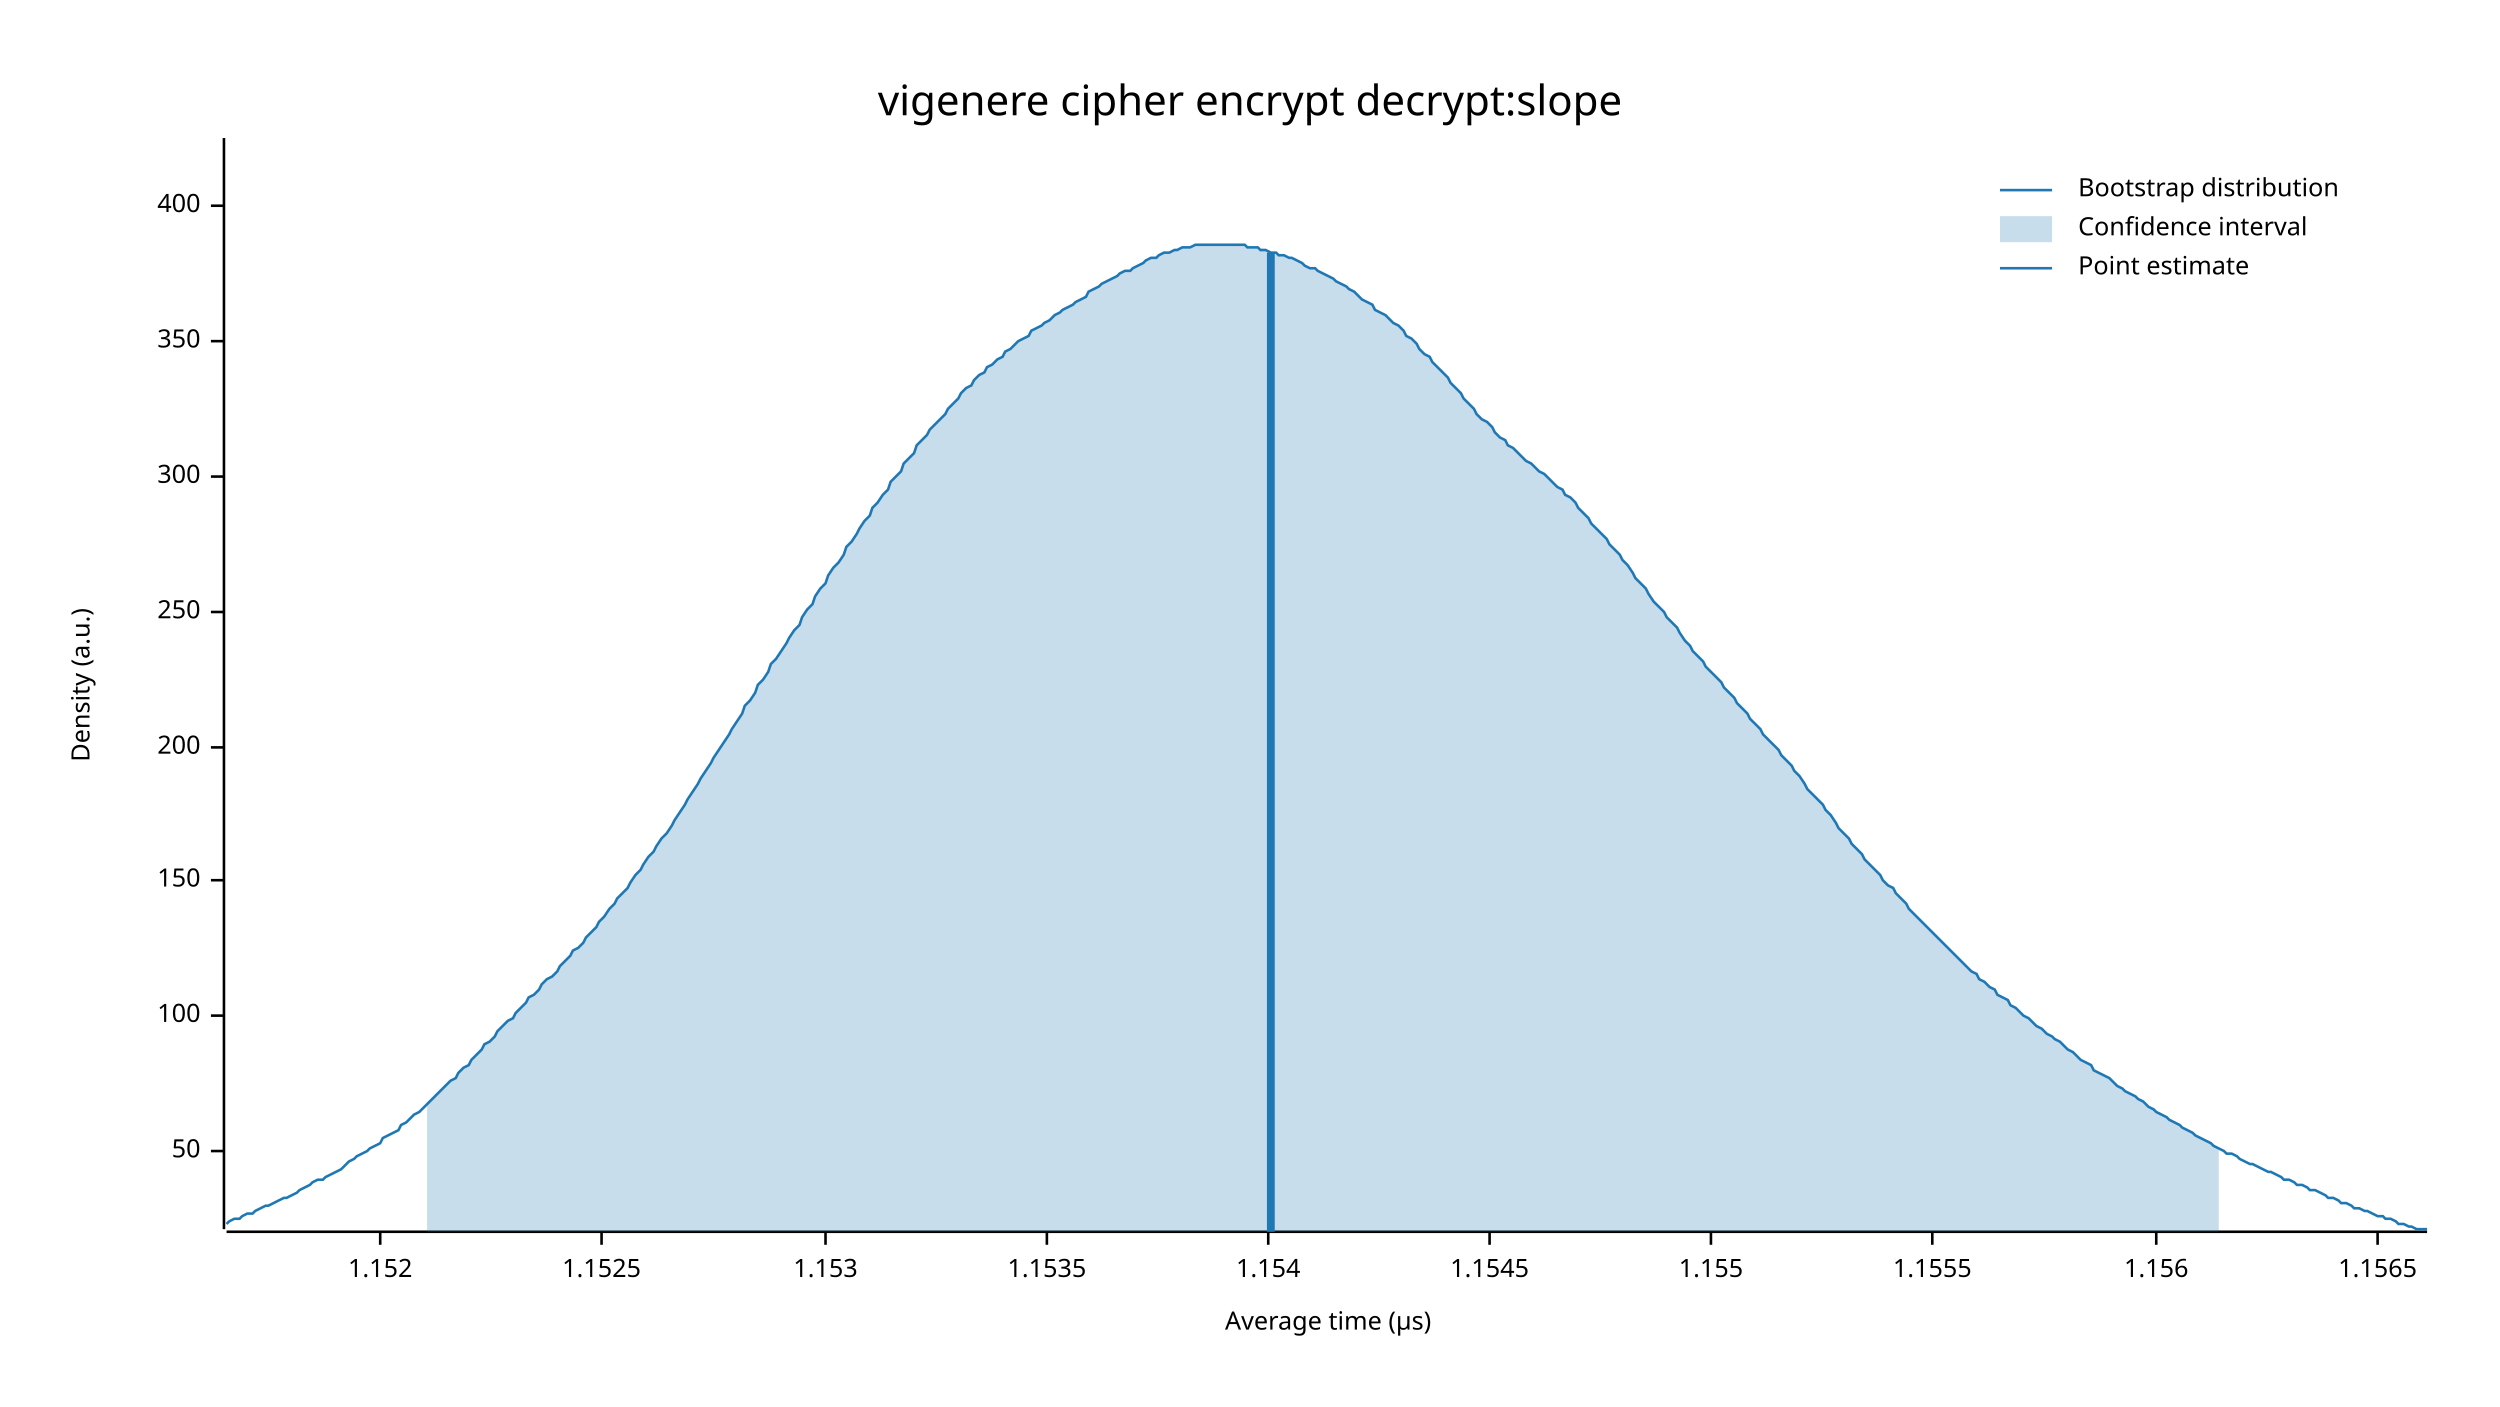
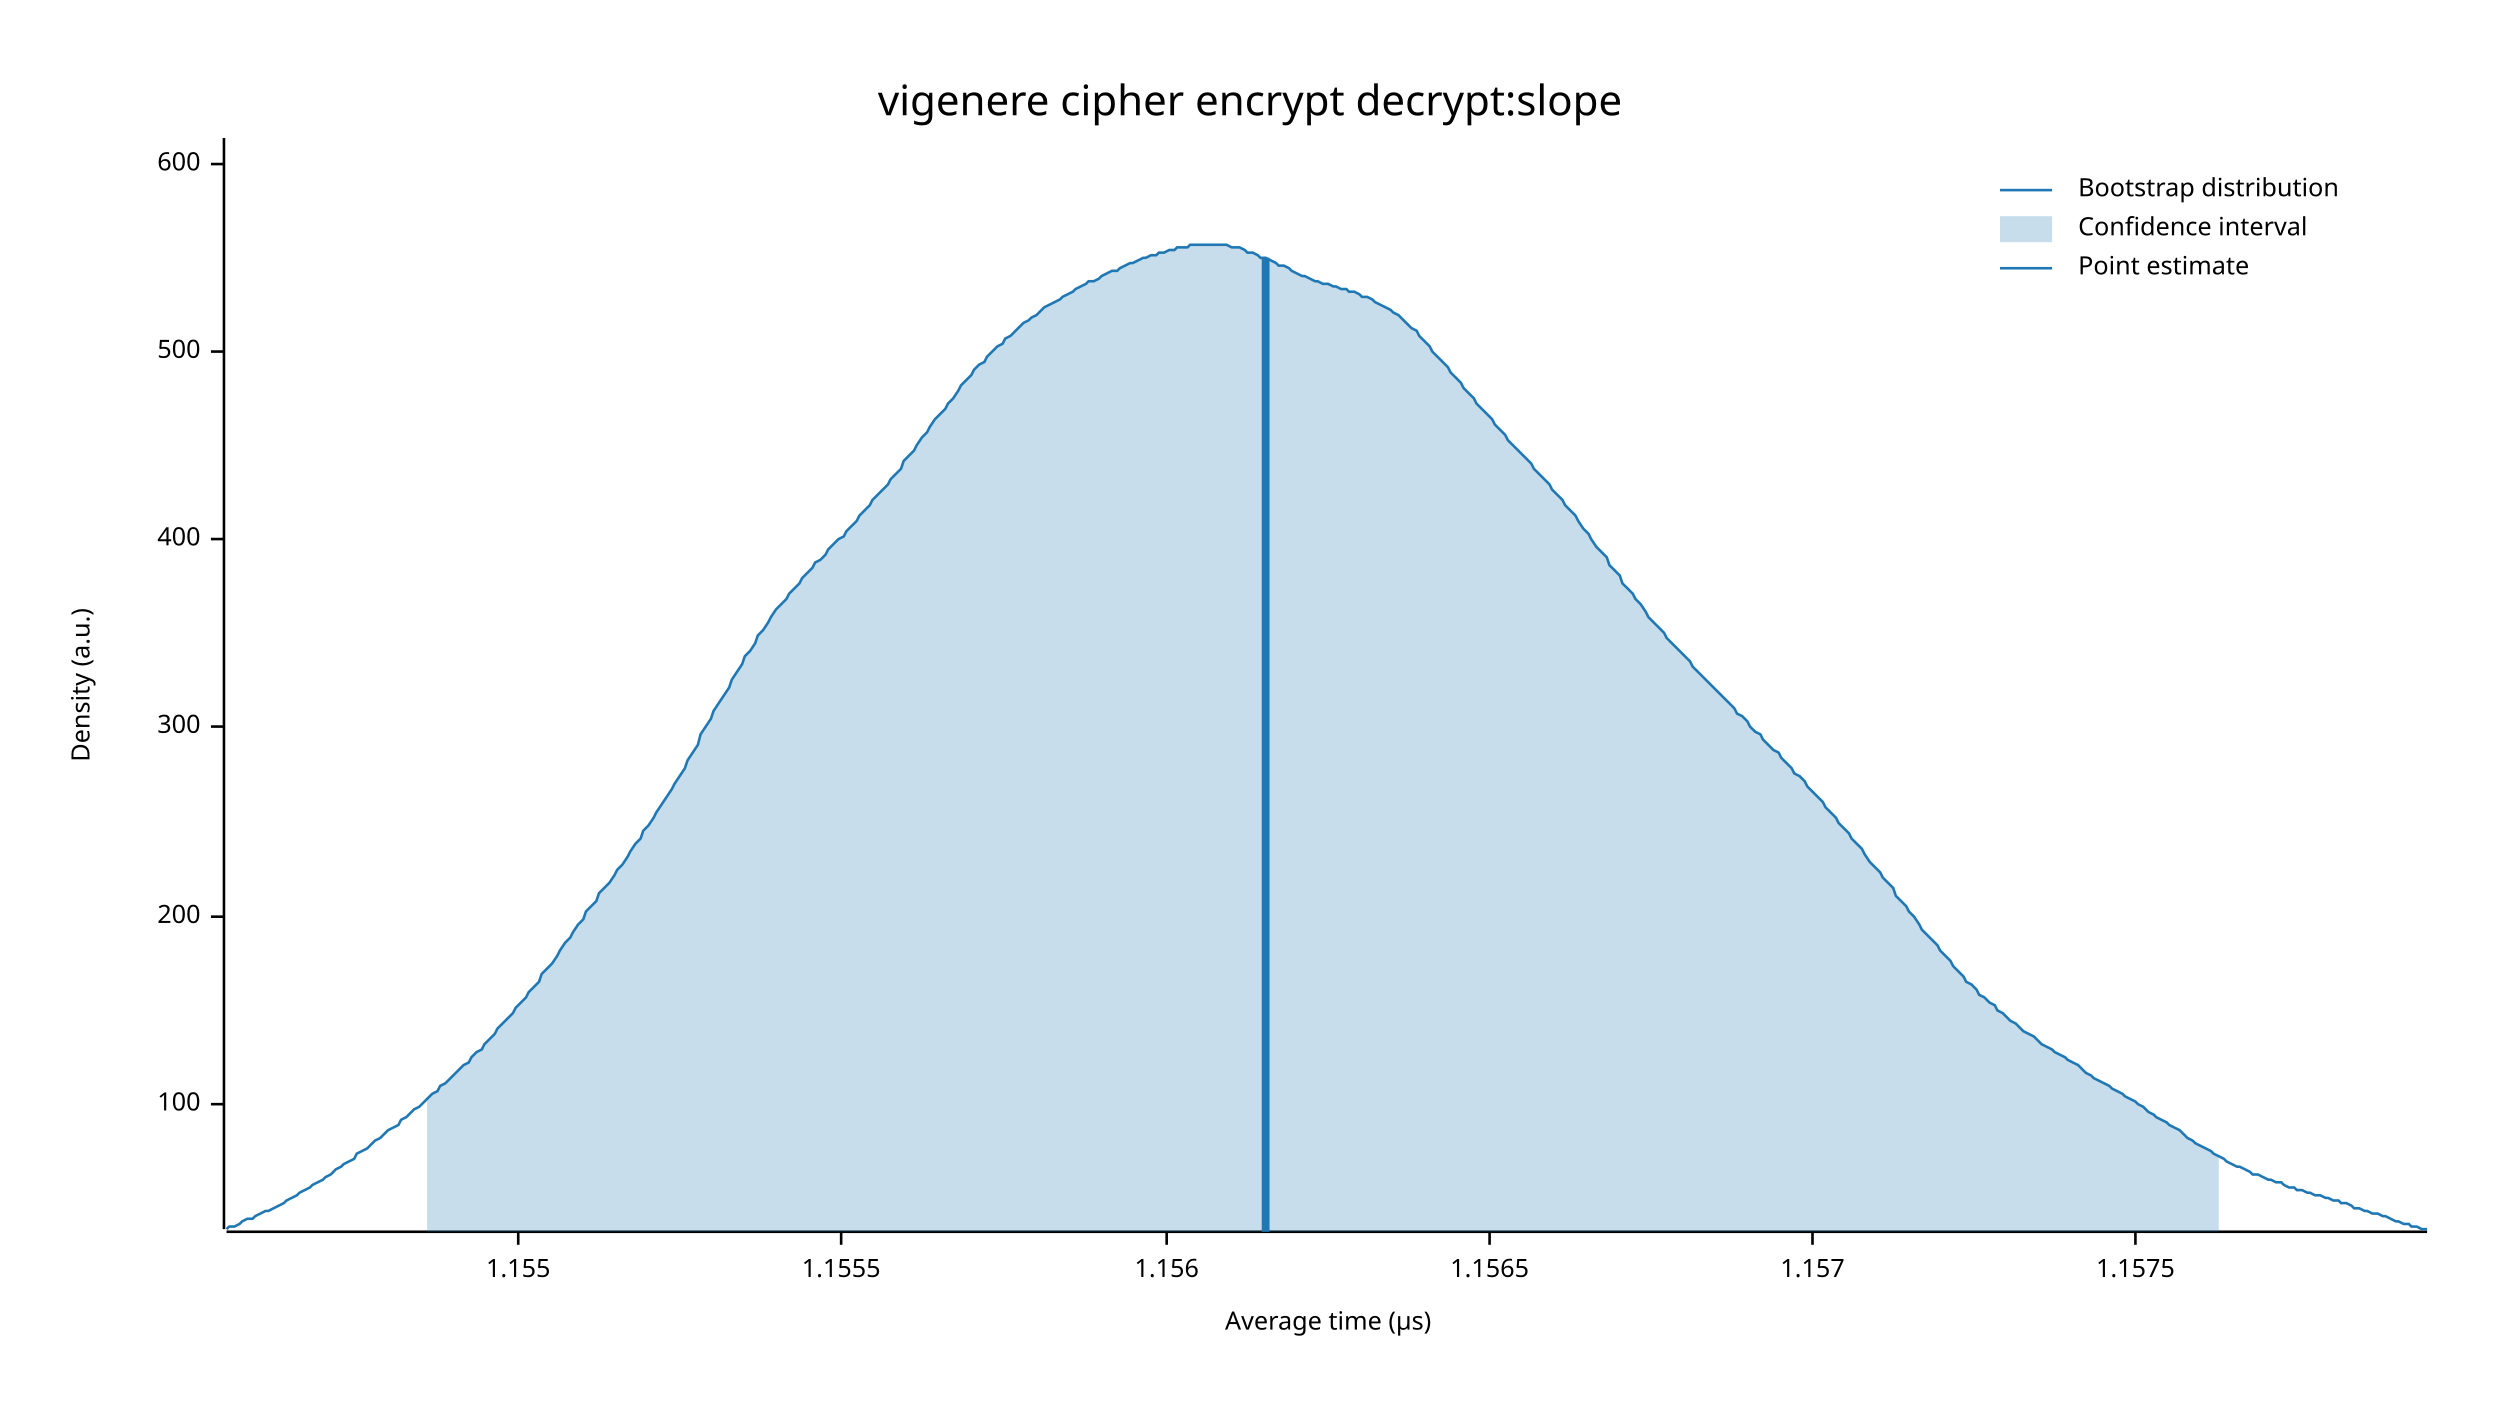
<svg xmlns="http://www.w3.org/2000/svg" width="960" height="540" viewBox="0 0 960 540">
  <text x="480" y="32" dy="0.76em" text-anchor="middle" font-family="sans-serif" font-size="16.129" opacity="1" fill="#000000">
vigenere cipher encrypt decrypt:slope
</text>
  <text x="27" y="263" dy="0.76em" text-anchor="middle" font-family="sans-serif" font-size="9.677" opacity="1" fill="#000000" transform="rotate(270, 27, 263)">
Density (a.u.)
</text>
  <text x="510" y="513" dy="-0.5ex" text-anchor="middle" font-family="sans-serif" font-size="9.677" opacity="1" fill="#000000">
Average time (µs)
</text>
  <polyline fill="none" opacity="1" stroke="#000000" stroke-width="1" points="86,53 86,472 " />
-   <text x="77" y="442" dy="0.5ex" text-anchor="end" font-family="sans-serif" font-size="9.677" opacity="1" fill="#000000">
- 50
- </text>
-   <polyline fill="none" opacity="1" stroke="#000000" stroke-width="1" points="81,442 86,442 " />
-   <text x="77" y="390" dy="0.5ex" text-anchor="end" font-family="sans-serif" font-size="9.677" opacity="1" fill="#000000">
+   <text x="77" y="424" dy="0.5ex" text-anchor="end" font-family="sans-serif" font-size="9.677" opacity="1" fill="#000000">
100
</text>
-   <polyline fill="none" opacity="1" stroke="#000000" stroke-width="1" points="81,390 86,390 " />
-   <text x="77" y="338" dy="0.5ex" text-anchor="end" font-family="sans-serif" font-size="9.677" opacity="1" fill="#000000">
- 150
- </text>
-   <polyline fill="none" opacity="1" stroke="#000000" stroke-width="1" points="81,338 86,338 " />
-   <text x="77" y="287" dy="0.5ex" text-anchor="end" font-family="sans-serif" font-size="9.677" opacity="1" fill="#000000">
+   <polyline fill="none" opacity="1" stroke="#000000" stroke-width="1" points="81,424 86,424 " />
+   <text x="77" y="352" dy="0.5ex" text-anchor="end" font-family="sans-serif" font-size="9.677" opacity="1" fill="#000000">
200
</text>
-   <polyline fill="none" opacity="1" stroke="#000000" stroke-width="1" points="81,287 86,287 " />
-   <text x="77" y="235" dy="0.5ex" text-anchor="end" font-family="sans-serif" font-size="9.677" opacity="1" fill="#000000">
- 250
- </text>
-   <polyline fill="none" opacity="1" stroke="#000000" stroke-width="1" points="81,235 86,235 " />
-   <text x="77" y="183" dy="0.5ex" text-anchor="end" font-family="sans-serif" font-size="9.677" opacity="1" fill="#000000">
+   <polyline fill="none" opacity="1" stroke="#000000" stroke-width="1" points="81,352 86,352 " />
+   <text x="77" y="279" dy="0.5ex" text-anchor="end" font-family="sans-serif" font-size="9.677" opacity="1" fill="#000000">
300
</text>
-   <polyline fill="none" opacity="1" stroke="#000000" stroke-width="1" points="81,183 86,183 " />
-   <text x="77" y="131" dy="0.5ex" text-anchor="end" font-family="sans-serif" font-size="9.677" opacity="1" fill="#000000">
- 350
- </text>
-   <polyline fill="none" opacity="1" stroke="#000000" stroke-width="1" points="81,131 86,131 " />
-   <text x="77" y="79" dy="0.5ex" text-anchor="end" font-family="sans-serif" font-size="9.677" opacity="1" fill="#000000">
+   <polyline fill="none" opacity="1" stroke="#000000" stroke-width="1" points="81,279 86,279 " />
+   <text x="77" y="207" dy="0.5ex" text-anchor="end" font-family="sans-serif" font-size="9.677" opacity="1" fill="#000000">
400
</text>
-   <polyline fill="none" opacity="1" stroke="#000000" stroke-width="1" points="81,79 86,79 " />
+   <polyline fill="none" opacity="1" stroke="#000000" stroke-width="1" points="81,207 86,207 " />
+   <text x="77" y="135" dy="0.5ex" text-anchor="end" font-family="sans-serif" font-size="9.677" opacity="1" fill="#000000">
+ 500
+ </text>
+   <polyline fill="none" opacity="1" stroke="#000000" stroke-width="1" points="81,135 86,135 " />
+   <text x="77" y="63" dy="0.5ex" text-anchor="end" font-family="sans-serif" font-size="9.677" opacity="1" fill="#000000">
+ 600
+ </text>
+   <polyline fill="none" opacity="1" stroke="#000000" stroke-width="1" points="81,63 86,63 " />
  <polyline fill="none" opacity="1" stroke="#000000" stroke-width="1" points="87,473 932,473 " />
-   <text x="146" y="483" dy="0.76em" text-anchor="middle" font-family="sans-serif" font-size="9.677" opacity="1" fill="#000000">
- 1.152
+   <text x="199" y="483" dy="0.76em" text-anchor="middle" font-family="sans-serif" font-size="9.677" opacity="1" fill="#000000">
+ 1.155
</text>
-   <polyline fill="none" opacity="1" stroke="#000000" stroke-width="1" points="146,473 146,478 " />
-   <text x="231" y="483" dy="0.76em" text-anchor="middle" font-family="sans-serif" font-size="9.677" opacity="1" fill="#000000">
- 1.1525
+   <polyline fill="none" opacity="1" stroke="#000000" stroke-width="1" points="199,473 199,478 " />
+   <text x="323" y="483" dy="0.76em" text-anchor="middle" font-family="sans-serif" font-size="9.677" opacity="1" fill="#000000">
+ 1.1555
</text>
-   <polyline fill="none" opacity="1" stroke="#000000" stroke-width="1" points="231,473 231,478 " />
-   <text x="317" y="483" dy="0.76em" text-anchor="middle" font-family="sans-serif" font-size="9.677" opacity="1" fill="#000000">
- 1.153
+   <polyline fill="none" opacity="1" stroke="#000000" stroke-width="1" points="323,473 323,478 " />
+   <text x="448" y="483" dy="0.76em" text-anchor="middle" font-family="sans-serif" font-size="9.677" opacity="1" fill="#000000">
+ 1.156
</text>
-   <polyline fill="none" opacity="1" stroke="#000000" stroke-width="1" points="317,473 317,478 " />
-   <text x="402" y="483" dy="0.76em" text-anchor="middle" font-family="sans-serif" font-size="9.677" opacity="1" fill="#000000">
- 1.1535
- </text>
-   <polyline fill="none" opacity="1" stroke="#000000" stroke-width="1" points="402,473 402,478 " />
-   <text x="487" y="483" dy="0.76em" text-anchor="middle" font-family="sans-serif" font-size="9.677" opacity="1" fill="#000000">
- 1.154
- </text>
-   <polyline fill="none" opacity="1" stroke="#000000" stroke-width="1" points="487,473 487,478 " />
+   <polyline fill="none" opacity="1" stroke="#000000" stroke-width="1" points="448,473 448,478 " />
  <text x="572" y="483" dy="0.76em" text-anchor="middle" font-family="sans-serif" font-size="9.677" opacity="1" fill="#000000">
- 1.1545
+ 1.1565
</text>
  <polyline fill="none" opacity="1" stroke="#000000" stroke-width="1" points="572,473 572,478 " />
-   <text x="657" y="483" dy="0.76em" text-anchor="middle" font-family="sans-serif" font-size="9.677" opacity="1" fill="#000000">
- 1.155
+   <text x="696" y="483" dy="0.76em" text-anchor="middle" font-family="sans-serif" font-size="9.677" opacity="1" fill="#000000">
+ 1.157
</text>
-   <polyline fill="none" opacity="1" stroke="#000000" stroke-width="1" points="657,473 657,478 " />
-   <text x="742" y="483" dy="0.76em" text-anchor="middle" font-family="sans-serif" font-size="9.677" opacity="1" fill="#000000">
- 1.1555
+   <polyline fill="none" opacity="1" stroke="#000000" stroke-width="1" points="696,473 696,478 " />
+   <text x="820" y="483" dy="0.76em" text-anchor="middle" font-family="sans-serif" font-size="9.677" opacity="1" fill="#000000">
+ 1.1575
</text>
-   <polyline fill="none" opacity="1" stroke="#000000" stroke-width="1" points="742,473 742,478 " />
-   <text x="828" y="483" dy="0.76em" text-anchor="middle" font-family="sans-serif" font-size="9.677" opacity="1" fill="#000000">
- 1.156
- </text>
-   <polyline fill="none" opacity="1" stroke="#000000" stroke-width="1" points="828,473 828,478 " />
-   <text x="913" y="483" dy="0.76em" text-anchor="middle" font-family="sans-serif" font-size="9.677" opacity="1" fill="#000000">
- 1.1565
- </text>
-   <polyline fill="none" opacity="1" stroke="#000000" stroke-width="1" points="913,473 913,478 " />
-   <polyline fill="none" opacity="1" stroke="#1F78B4" stroke-width="1" points="87,470 88,469 90,468 92,468 93,467 95,466 97,466 98,465 100,464 102,463 103,463 105,462 107,461 109,460 110,460 112,459 114,458 115,457 117,456 119,455 120,454 122,453 124,453 125,452 127,451 129,450 131,449 132,448 134,446 136,445 137,444 139,443 141,442 142,441 144,440 146,439 147,437 149,436 151,435 153,434 154,432 156,431 158,429 159,428 161,427 163,425 164,424 166,422 168,420 169,419 171,417 173,415 175,414 176,412 178,410 180,409 181,407 183,405 185,403 186,401 188,400 190,398 191,396 193,394 195,392 197,391 198,389 200,387 202,385 203,383 205,382 207,380 208,378 210,376 212,375 214,373 215,371 217,369 219,367 220,365 222,364 224,362 225,360 227,358 229,356 230,354 232,352 234,349 236,347 237,345 239,343 241,341 242,339 244,336 246,334 247,332 249,329 251,327 252,325 254,322 256,320 258,317 259,315 261,312 263,309 264,307 266,304 268,301 269,299 271,296 273,293 274,291 276,288 278,285 280,282 281,280 283,277 285,274 286,271 288,269 290,266 291,263 293,261 295,258 296,255 298,253 300,250 302,247 303,245 305,242 307,240 308,237 310,234 312,232 313,229 315,226 317,224 318,221 320,218 322,216 324,213 325,210 327,208 329,205 330,203 332,200 334,198 335,195 337,193 339,190 341,188 342,185 344,183 346,181 347,178 349,176 351,174 352,171 354,169 356,167 357,165 359,163 361,161 363,159 364,157 366,155 368,153 369,151 371,149 373,148 374,146 376,144 378,143 379,141 381,140 383,138 385,137 386,135 388,134 390,132 391,131 393,130 395,129 396,127 398,126 400,125 401,124 403,123 405,121 407,120 408,119 410,118 412,117 413,116 415,115 417,114 418,112 420,111 422,110 423,109 425,108 427,107 429,106 430,105 432,104 434,104 435,103 437,102 439,101 440,100 442,99 444,99 445,98 447,97 449,97 451,96 452,96 454,95 456,95 457,95 459,94 461,94 462,94 464,94 466,94 468,94 469,94 471,94 473,94 474,94 476,94 478,94 479,95 481,95 483,95 484,96 486,96 488,97 490,97 491,98 493,98 495,99 496,99 498,100 500,101 501,102 503,103 505,103 506,104 508,105 510,106 512,107 513,108 515,109 517,110 518,111 520,112 522,114 523,115 525,116 527,117 528,119 530,120 532,121 534,123 535,124 537,125 539,127 540,129 542,130 544,132 545,134 547,136 549,137 550,139 552,141 554,143 556,145 557,147 559,149 561,151 562,153 564,155 566,157 567,159 569,161 571,162 573,164 574,166 576,168 578,169 579,171 581,172 583,174 584,175 586,177 588,178 589,179 591,181 593,182 595,184 596,185 598,187 600,188 601,190 603,191 605,193 606,195 608,197 610,199 611,201 613,203 615,205 617,207 618,209 620,211 622,213 623,215 625,217 627,220 628,222 630,224 632,226 633,228 635,231 637,233 639,235 640,237 642,239 644,241 645,243 647,246 649,248 650,250 652,252 654,254 655,256 657,258 659,260 661,262 662,264 664,266 666,268 667,270 669,272 671,274 672,276 674,278 676,280 677,282 679,284 681,286 683,288 684,290 686,292 688,294 689,296 691,298 693,301 694,303 696,305 698,307 700,309 701,311 703,313 705,316 706,318 708,320 710,322 711,324 713,326 715,328 716,330 718,332 720,334 722,336 723,338 725,340 727,341 728,343 730,345 732,347 733,349 735,351 737,353 738,354 740,356 742,358 744,360 745,361 747,363 749,365 750,366 752,368 754,370 755,371 757,373 759,374 760,376 762,377 764,379 766,380 767,382 769,383 771,384 772,386 774,387 776,389 777,390 779,391 781,393 782,394 784,395 786,397 788,398 789,399 791,400 793,402 794,403 796,404 798,406 799,407 801,408 803,409 804,411 806,412 808,413 810,414 811,415 813,417 815,418 816,419 818,420 820,421 821,422 823,423 825,425 827,426 828,427 830,428 832,429 833,430 835,431 837,432 838,433 840,434 842,435 843,436 845,437 847,438 849,439 850,440 852,441 854,442 855,443 857,443 859,444 860,445 862,446 864,447 865,447 867,448 869,449 871,450 872,450 874,451 876,452 877,453 879,453 881,454 882,455 884,455 886,456 887,457 889,457 891,458 893,459 894,460 896,460 898,461 899,462 901,462 903,463 904,464 906,464 908,465 909,465 911,466 913,467 915,467 916,468 918,468 920,469 921,470 923,470 925,471 926,471 928,472 930,472 932,472 " />
-   <polygon opacity="0.25" fill="#1F78B4" points="164,424 166,422 168,420 169,419 171,417 173,415 175,414 176,412 178,410 180,409 181,407 183,405 185,403 186,401 188,400 190,398 191,396 193,394 195,392 197,391 198,389 200,387 202,385 203,383 205,382 207,380 208,378 210,376 212,375 214,373 215,371 217,369 219,367 220,365 222,364 224,362 225,360 227,358 229,356 230,354 232,352 234,349 236,347 237,345 239,343 241,341 242,339 244,336 246,334 247,332 249,329 251,327 252,325 254,322 256,320 258,317 259,315 261,312 263,309 264,307 266,304 268,301 269,299 271,296 273,293 274,291 276,288 278,285 280,282 281,280 283,277 285,274 286,271 288,269 290,266 291,263 293,261 295,258 296,255 298,253 300,250 302,247 303,245 305,242 307,240 308,237 310,234 312,232 313,229 315,226 317,224 318,221 320,218 322,216 324,213 325,210 327,208 329,205 330,203 332,200 334,198 335,195 337,193 339,190 341,188 342,185 344,183 346,181 347,178 349,176 351,174 352,171 354,169 356,167 357,165 359,163 361,161 363,159 364,157 366,155 368,153 369,151 371,149 373,148 374,146 376,144 378,143 379,141 381,140 383,138 385,137 386,135 388,134 390,132 391,131 393,130 395,129 396,127 398,126 400,125 401,124 403,123 405,121 407,120 408,119 410,118 412,117 413,116 415,115 417,114 418,112 420,111 422,110 423,109 425,108 427,107 429,106 430,105 432,104 434,104 435,103 437,102 439,101 440,100 442,99 444,99 445,98 447,97 449,97 451,96 452,96 454,95 456,95 457,95 459,94 461,94 462,94 464,94 466,94 468,94 469,94 471,94 473,94 474,94 476,94 478,94 479,95 481,95 483,95 484,96 486,96 488,97 490,97 491,98 493,98 495,99 496,99 498,100 500,101 501,102 503,103 505,103 506,104 508,105 510,106 512,107 513,108 515,109 517,110 518,111 520,112 522,114 523,115 525,116 527,117 528,119 530,120 532,121 534,123 535,124 537,125 539,127 540,129 542,130 544,132 545,134 547,136 549,137 550,139 552,141 554,143 556,145 557,147 559,149 561,151 562,153 564,155 566,157 567,159 569,161 571,162 573,164 574,166 576,168 578,169 579,171 581,172 583,174 584,175 586,177 588,178 589,179 591,181 593,182 595,184 596,185 598,187 600,188 601,190 603,191 605,193 606,195 608,197 610,199 611,201 613,203 615,205 617,207 618,209 620,211 622,213 623,215 625,217 627,220 628,222 630,224 632,226 633,228 635,231 637,233 639,235 640,237 642,239 644,241 645,243 647,246 649,248 650,250 652,252 654,254 655,256 657,258 659,260 661,262 662,264 664,266 666,268 667,270 669,272 671,274 672,276 674,278 676,280 677,282 679,284 681,286 683,288 684,290 686,292 688,294 689,296 691,298 693,301 694,303 696,305 698,307 700,309 701,311 703,313 705,316 706,318 708,320 710,322 711,324 713,326 715,328 716,330 718,332 720,334 722,336 723,338 725,340 727,341 728,343 730,345 732,347 733,349 735,351 737,353 738,354 740,356 742,358 744,360 745,361 747,363 749,365 750,366 752,368 754,370 755,371 757,373 759,374 760,376 762,377 764,379 766,380 767,382 769,383 771,384 772,386 774,387 776,389 777,390 779,391 781,393 782,394 784,395 786,397 788,398 789,399 791,400 793,402 794,403 796,404 798,406 799,407 801,408 803,409 804,411 806,412 808,413 810,414 811,415 813,417 815,418 816,419 818,420 820,421 821,422 823,423 825,425 827,426 828,427 830,428 832,429 833,430 835,431 837,432 838,433 840,434 842,435 843,436 845,437 847,438 849,439 850,440 852,441 852,473 164,473 " />
-   <polyline fill="none" opacity="1" stroke="#1F78B4" stroke-width="3" points="488,473 488,97 " />
+   <polyline fill="none" opacity="1" stroke="#000000" stroke-width="1" points="820,473 820,478 " />
+   <polyline fill="none" opacity="1" stroke="#1F78B4" stroke-width="1" points="87,472 88,471 90,471 92,470 93,469 95,468 97,468 98,467 100,466 102,465 103,465 105,464 107,463 109,462 110,461 112,460 114,459 115,458 117,457 119,456 120,455 122,454 124,453 125,452 127,451 129,449 131,448 132,447 134,446 136,445 137,443 139,442 141,441 142,440 144,438 146,437 147,436 149,434 151,433 153,432 154,430 156,429 158,427 159,426 161,425 163,423 164,422 166,420 168,419 169,417 171,416 173,414 175,412 176,411 178,409 180,408 181,406 183,404 185,403 186,401 188,399 190,397 191,395 193,393 195,391 197,389 198,387 200,385 202,383 203,381 205,379 207,377 208,374 210,372 212,370 214,367 215,365 217,362 219,360 220,358 222,355 224,353 225,350 227,348 229,346 230,343 232,341 234,339 236,336 237,334 239,332 241,329 242,327 244,324 246,322 247,319 249,317 251,314 252,312 254,309 256,306 258,303 259,301 261,298 263,295 264,292 266,289 268,286 269,282 271,279 273,276 274,273 276,270 278,267 280,264 281,261 283,258 285,255 286,252 288,250 290,247 291,244 293,242 295,239 296,237 298,234 300,232 302,230 303,228 305,226 307,224 308,222 310,220 312,218 313,216 315,215 317,213 318,211 320,209 322,207 324,206 325,204 327,202 329,200 330,198 332,196 334,194 335,192 337,190 339,188 341,186 342,184 344,182 346,180 347,177 349,175 351,173 352,171 354,168 356,166 357,164 359,161 361,159 363,157 364,155 366,153 368,150 369,148 371,146 373,144 374,142 376,140 378,139 379,137 381,135 383,133 385,132 386,130 388,129 390,127 391,126 393,124 395,123 396,122 398,121 400,119 401,118 403,117 405,116 407,115 408,114 410,113 412,112 413,111 415,110 417,109 418,108 420,108 422,107 423,106 425,105 427,104 429,104 430,103 432,102 434,101 435,101 437,100 439,99 440,99 442,98 444,98 445,97 447,97 449,96 451,96 452,95 454,95 456,95 457,94 459,94 461,94 462,94 464,94 466,94 468,94 469,94 471,94 473,95 474,95 476,95 478,96 479,97 481,97 483,98 484,99 486,99 488,100 490,101 491,102 493,102 495,103 496,104 498,105 500,106 501,106 503,107 505,108 506,108 508,109 510,109 512,110 513,110 515,111 517,111 518,112 520,112 522,113 523,114 525,114 527,115 528,116 530,117 532,118 534,119 535,120 537,121 539,123 540,124 542,126 544,127 545,129 547,131 549,133 550,135 552,137 554,139 556,141 557,143 559,145 561,147 562,149 564,151 566,153 567,155 569,157 571,159 573,161 574,163 576,165 578,167 579,169 581,171 583,173 584,174 586,176 588,178 589,180 591,182 593,184 595,186 596,188 598,190 600,192 601,194 603,196 605,198 606,200 608,203 610,205 611,207 613,210 615,212 617,214 618,217 620,219 622,221 623,224 625,226 627,228 628,230 630,232 632,235 633,237 635,239 637,241 639,243 640,245 642,247 644,249 645,250 647,252 649,254 650,256 652,258 654,260 655,261 657,263 659,265 661,267 662,268 664,270 666,272 667,274 669,275 671,277 672,279 674,281 676,282 677,284 679,286 681,288 683,289 684,291 686,293 688,295 689,297 691,298 693,300 694,302 696,304 698,306 700,308 701,310 703,312 705,314 706,316 708,318 710,320 711,322 713,324 715,326 716,328 718,331 720,333 722,335 723,337 725,339 727,341 728,344 730,346 732,348 733,350 735,352 737,355 738,357 740,359 742,361 744,363 745,365 747,367 749,369 750,371 752,373 754,375 755,377 757,378 759,380 760,382 762,383 764,385 766,386 767,388 769,389 771,391 772,392 774,393 776,395 777,396 779,397 781,398 782,399 784,401 786,402 788,403 789,404 791,405 793,406 794,407 796,408 798,409 799,410 801,412 803,413 804,414 806,415 808,416 810,417 811,418 813,419 815,420 816,421 818,422 820,423 821,424 823,425 825,427 827,428 828,429 830,430 832,431 833,432 835,433 837,434 838,435 840,437 842,438 843,439 845,440 847,441 849,442 850,443 852,444 854,445 855,446 857,447 859,448 860,448 862,449 864,450 865,451 867,451 869,452 871,453 872,453 874,454 876,454 877,455 879,456 881,456 882,457 884,457 886,458 887,458 889,459 891,459 893,460 894,460 896,461 898,461 899,462 901,462 903,463 904,464 906,464 908,465 909,465 911,466 913,466 915,467 916,467 918,468 920,469 921,469 923,470 925,470 926,471 928,471 930,472 932,472 " />
+   <polygon opacity="0.25" fill="#1F78B4" points="164,422 166,420 168,419 169,417 171,416 173,414 175,412 176,411 178,409 180,408 181,406 183,404 185,403 186,401 188,399 190,397 191,395 193,393 195,391 197,389 198,387 200,385 202,383 203,381 205,379 207,377 208,374 210,372 212,370 214,367 215,365 217,362 219,360 220,358 222,355 224,353 225,350 227,348 229,346 230,343 232,341 234,339 236,336 237,334 239,332 241,329 242,327 244,324 246,322 247,319 249,317 251,314 252,312 254,309 256,306 258,303 259,301 261,298 263,295 264,292 266,289 268,286 269,282 271,279 273,276 274,273 276,270 278,267 280,264 281,261 283,258 285,255 286,252 288,250 290,247 291,244 293,242 295,239 296,237 298,234 300,232 302,230 303,228 305,226 307,224 308,222 310,220 312,218 313,216 315,215 317,213 318,211 320,209 322,207 324,206 325,204 327,202 329,200 330,198 332,196 334,194 335,192 337,190 339,188 341,186 342,184 344,182 346,180 347,177 349,175 351,173 352,171 354,168 356,166 357,164 359,161 361,159 363,157 364,155 366,153 368,150 369,148 371,146 373,144 374,142 376,140 378,139 379,137 381,135 383,133 385,132 386,130 388,129 390,127 391,126 393,124 395,123 396,122 398,121 400,119 401,118 403,117 405,116 407,115 408,114 410,113 412,112 413,111 415,110 417,109 418,108 420,108 422,107 423,106 425,105 427,104 429,104 430,103 432,102 434,101 435,101 437,100 439,99 440,99 442,98 444,98 445,97 447,97 449,96 451,96 452,95 454,95 456,95 457,94 459,94 461,94 462,94 464,94 466,94 468,94 469,94 471,94 473,95 474,95 476,95 478,96 479,97 481,97 483,98 484,99 486,99 488,100 490,101 491,102 493,102 495,103 496,104 498,105 500,106 501,106 503,107 505,108 506,108 508,109 510,109 512,110 513,110 515,111 517,111 518,112 520,112 522,113 523,114 525,114 527,115 528,116 530,117 532,118 534,119 535,120 537,121 539,123 540,124 542,126 544,127 545,129 547,131 549,133 550,135 552,137 554,139 556,141 557,143 559,145 561,147 562,149 564,151 566,153 567,155 569,157 571,159 573,161 574,163 576,165 578,167 579,169 581,171 583,173 584,174 586,176 588,178 589,180 591,182 593,184 595,186 596,188 598,190 600,192 601,194 603,196 605,198 606,200 608,203 610,205 611,207 613,210 615,212 617,214 618,217 620,219 622,221 623,224 625,226 627,228 628,230 630,232 632,235 633,237 635,239 637,241 639,243 640,245 642,247 644,249 645,250 647,252 649,254 650,256 652,258 654,260 655,261 657,263 659,265 661,267 662,268 664,270 666,272 667,274 669,275 671,277 672,279 674,281 676,282 677,284 679,286 681,288 683,289 684,291 686,293 688,295 689,297 691,298 693,300 694,302 696,304 698,306 700,308 701,310 703,312 705,314 706,316 708,318 710,320 711,322 713,324 715,326 716,328 718,331 720,333 722,335 723,337 725,339 727,341 728,344 730,346 732,348 733,350 735,352 737,355 738,357 740,359 742,361 744,363 745,365 747,367 749,369 750,371 752,373 754,375 755,377 757,378 759,380 760,382 762,383 764,385 766,386 767,388 769,389 771,391 772,392 774,393 776,395 777,396 779,397 781,398 782,399 784,401 786,402 788,403 789,404 791,405 793,406 794,407 796,408 798,409 799,410 801,412 803,413 804,414 806,415 808,416 810,417 811,418 813,419 815,420 816,421 818,422 820,423 821,424 823,425 825,427 827,428 828,429 830,430 832,431 833,432 835,433 837,434 838,435 840,437 842,438 843,439 845,440 847,441 849,442 850,443 852,444 852,473 164,473 " />
+   <polyline fill="none" opacity="1" stroke="#1F78B4" stroke-width="3" points="486,473 486,99 " />
  <text x="798" y="68" dy="0.76em" text-anchor="start" font-family="sans-serif" font-size="9.677" opacity="1" fill="#000000">
Bootstrap distribution
</text>
  <text x="798" y="83" dy="0.76em" text-anchor="start" font-family="sans-serif" font-size="9.677" opacity="1" fill="#000000">
Confidence interval
</text>
  <text x="798" y="98" dy="0.76em" text-anchor="start" font-family="sans-serif" font-size="9.677" opacity="1" fill="#000000">
Point estimate
</text>
  <polyline fill="none" opacity="1" stroke="#1F78B4" stroke-width="1" points="768,73 788,73 " />
  <rect x="768" y="83" width="20" height="10" opacity="0.25" fill="#1F78B4" stroke="none" />
  <polyline fill="none" opacity="1" stroke="#1F78B4" stroke-width="1" points="768,103 788,103 " />
</svg>
